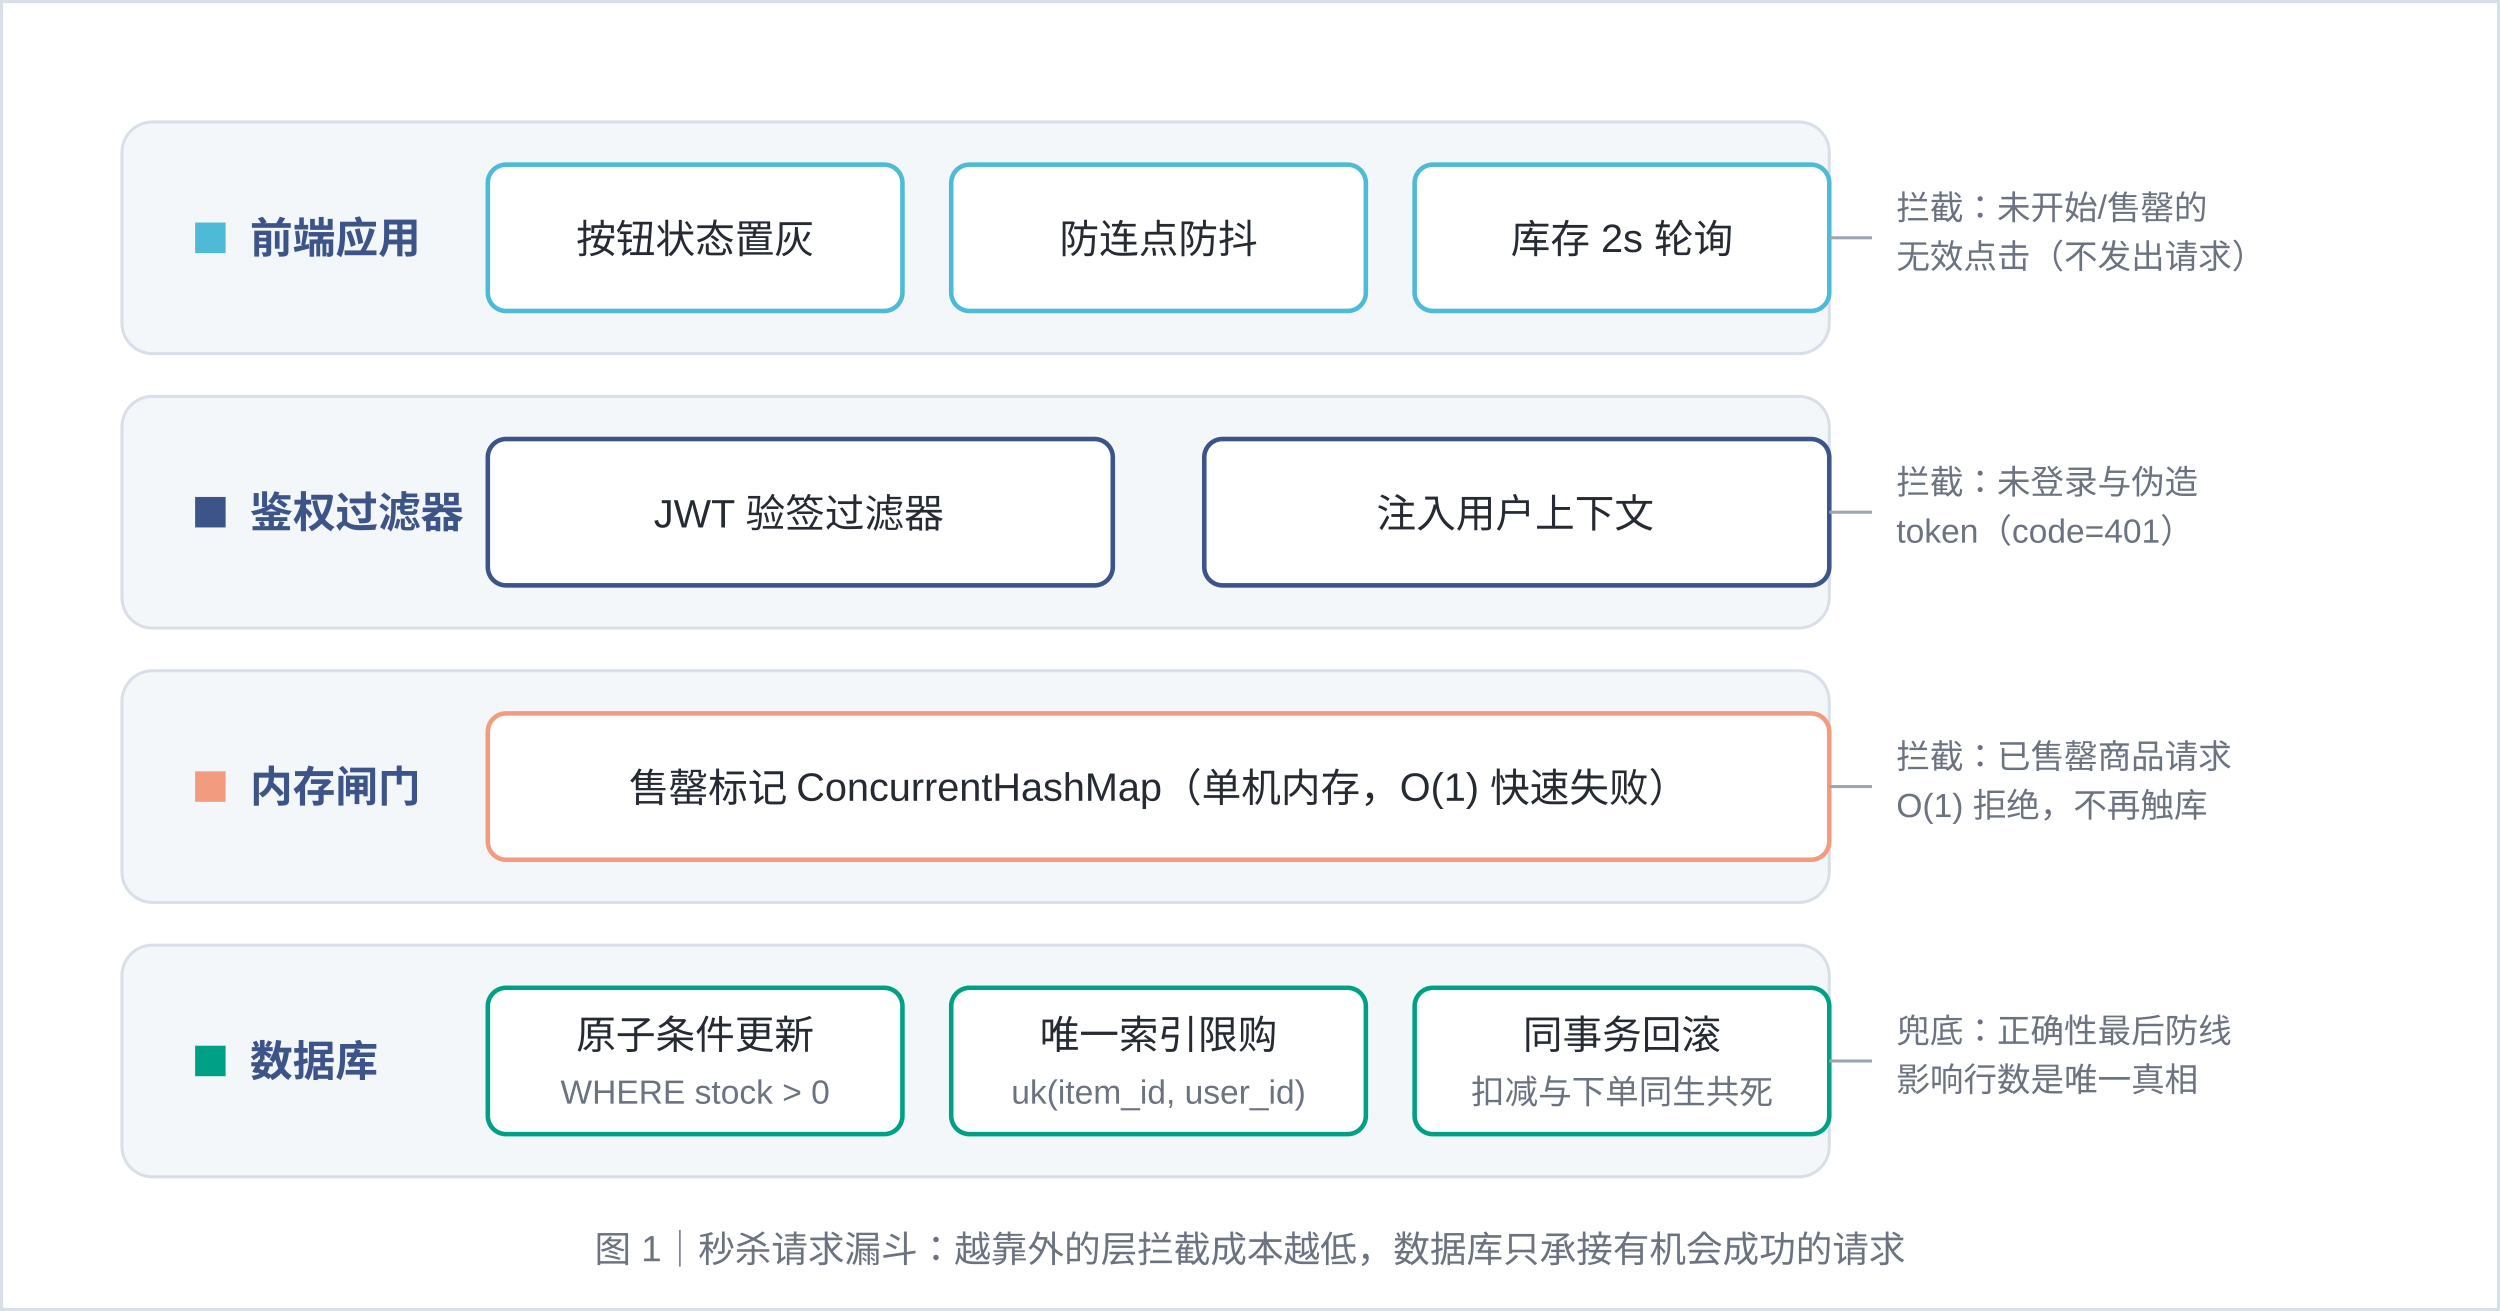
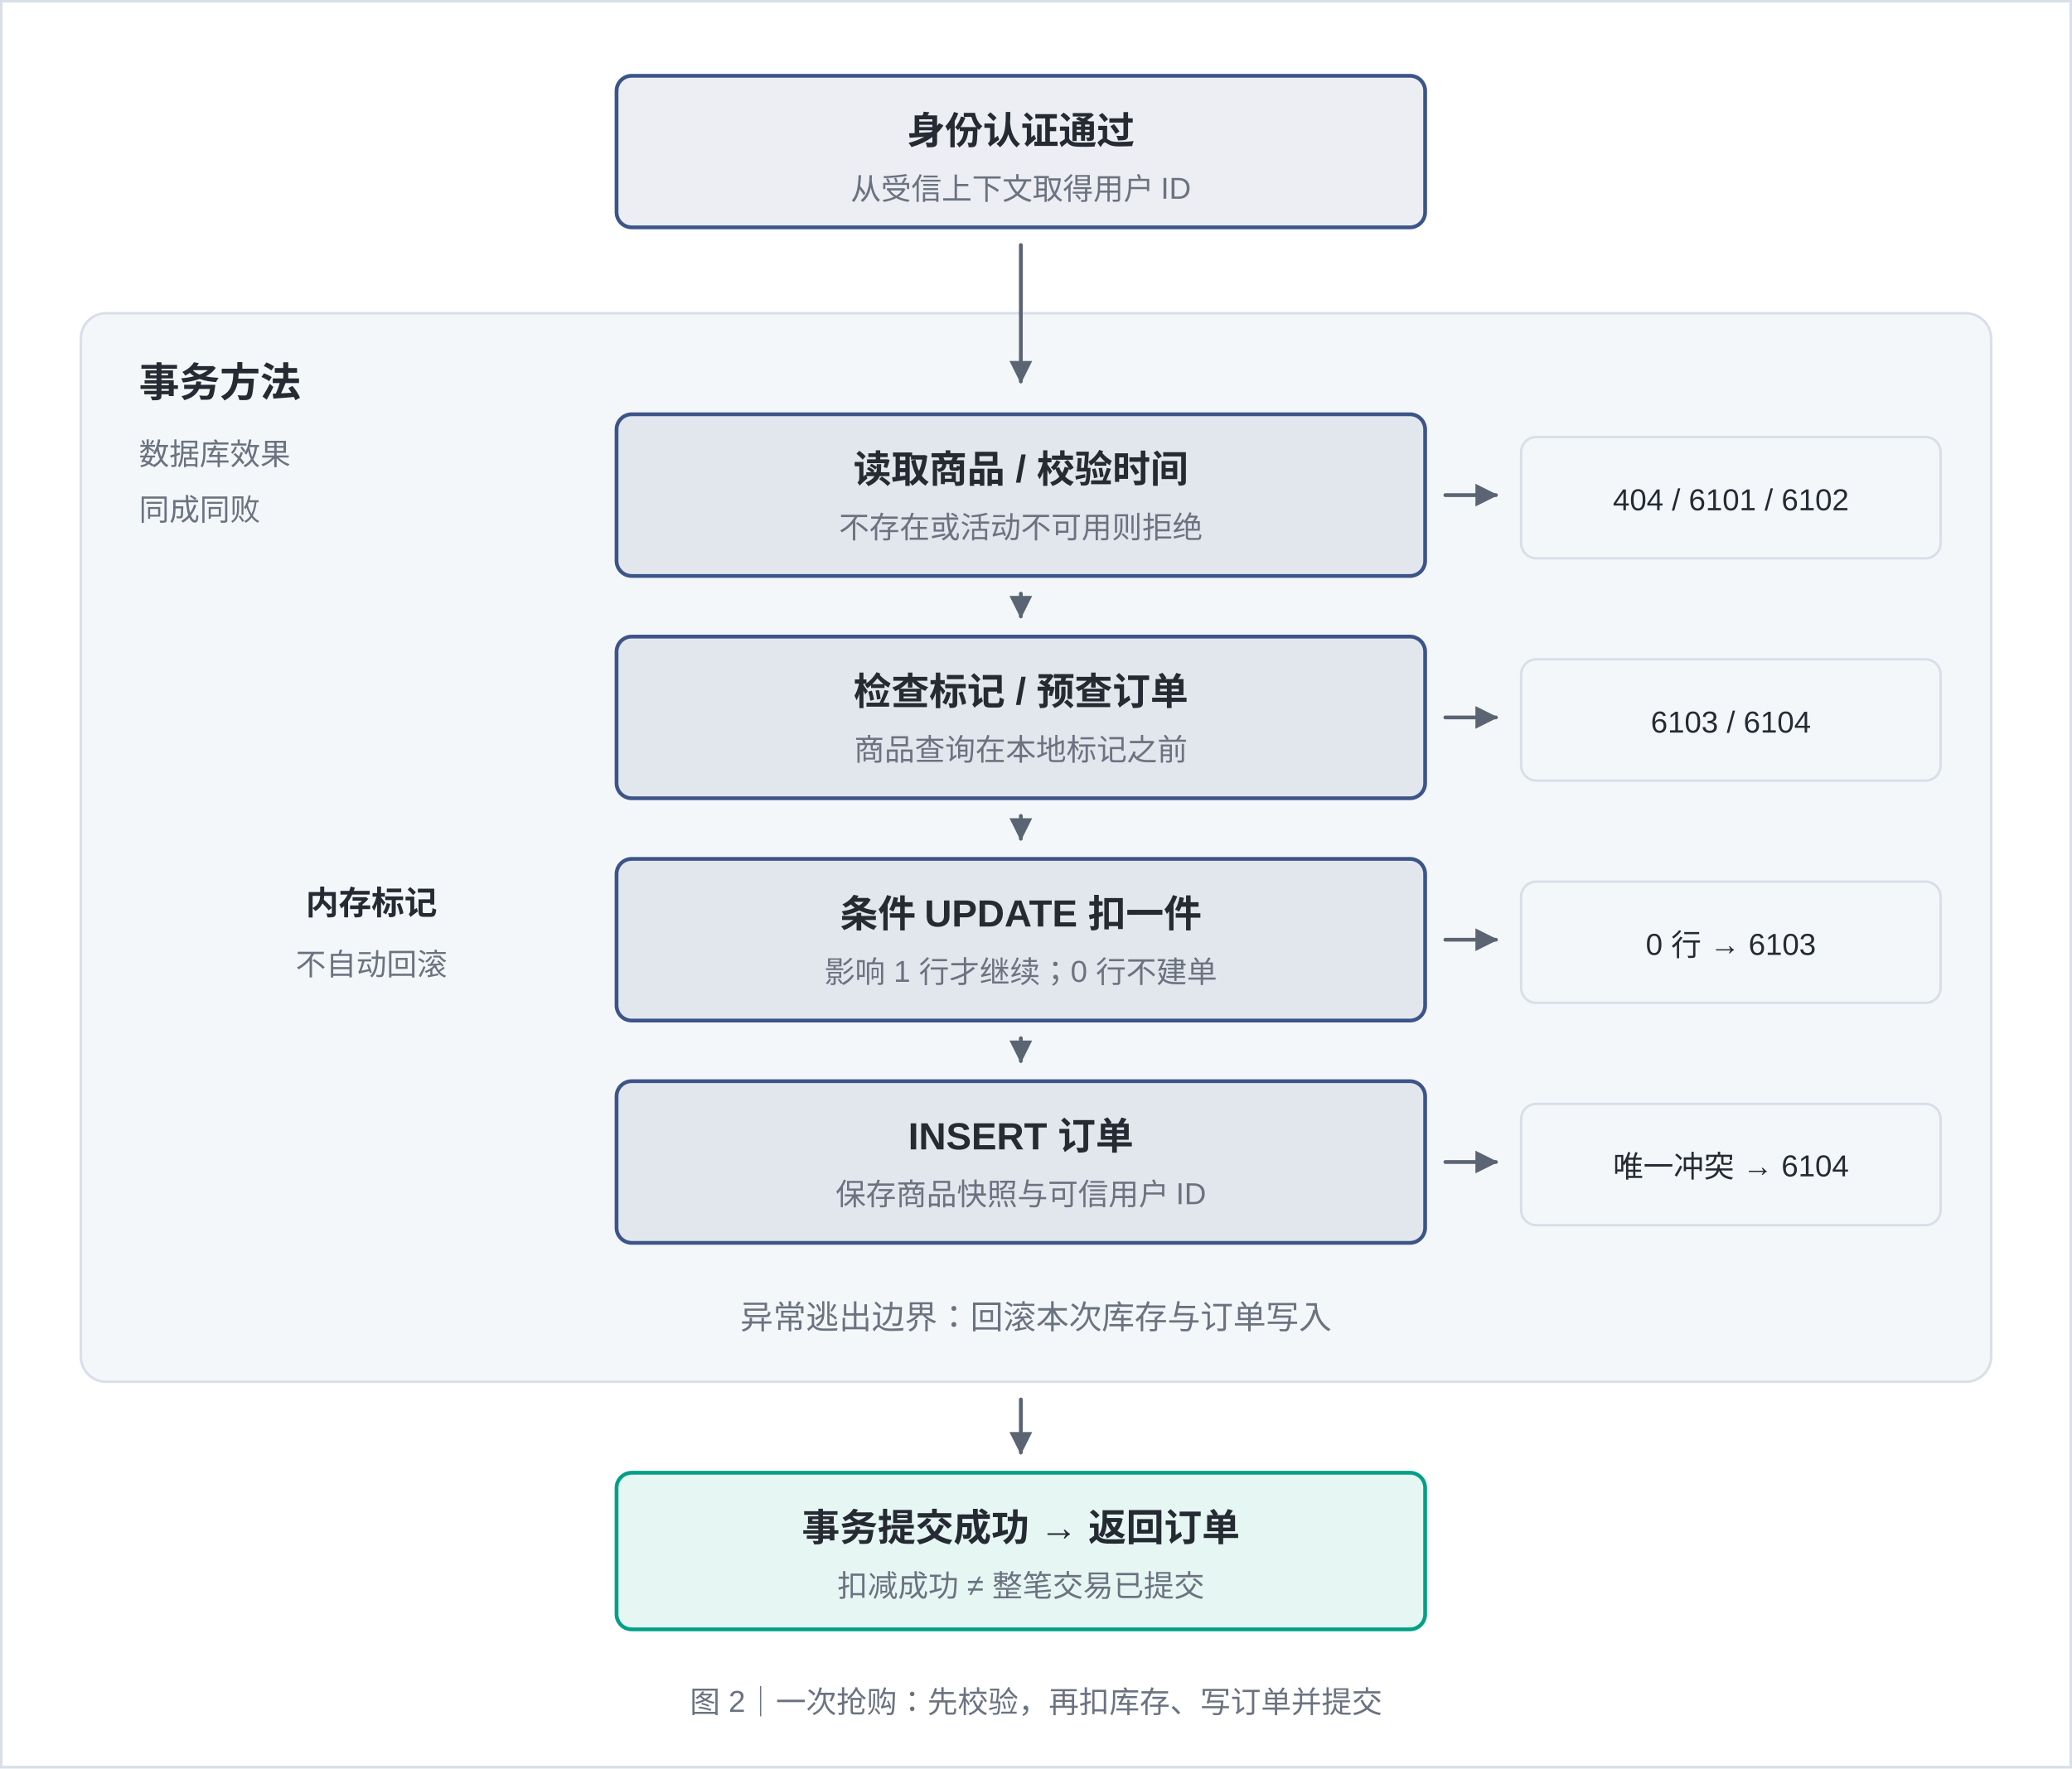
- <svg xmlns="http://www.w3.org/2000/svg" viewBox="0 0 820 430" width="820" height="430" font-family="'Noto Sans SC','PingFang SC','Microsoft YaHei','Helvetica Neue',Arial,sans-serif">
-   <rect width="820" height="430" fill="#FFFFFF" />
-   <rect x="0.5" y="0.5" width="819" height="429" fill="none" stroke="#D9DFE8" />
-   <g fill="#F4F7FA" stroke="#D9DFE8">
-     <rect x="40" y="40" width="560" height="76" rx="10" />
-     <rect x="40" y="130" width="560" height="76" rx="10" />
-     <rect x="40" y="220" width="560" height="76" rx="10" />
-     <rect x="40" y="310" width="560" height="76" rx="10" />
-   </g>
-   <g font-size="14" font-weight="600" fill="#3C5488">
-     <rect x="64" y="73" width="10" height="10" fill="#4DBBD5" />
-     <text x="82" y="83">前端应用</text>
-     <rect x="64" y="163" width="10" height="10" fill="#3C5488" />
-     <text x="82" y="173">鉴权过滤器</text>
-     <rect x="64" y="253" width="10" height="10" fill="#F39B7F" />
-     <text x="82" y="263">内存闸门</text>
-     <rect x="64" y="343" width="10" height="10" fill="#00A087" />
-     <text x="82" y="353">数据库</text>
-   </g>
-   <g fill="#FFFFFF" stroke-width="1.5">
-     <g stroke="#4DBBD5">
-       <rect x="160" y="54" width="136" height="48" rx="6" />
-       <rect x="312" y="54" width="136" height="48" rx="6" />
-       <rect x="464" y="54" width="136" height="48" rx="6" />
-     </g>
-     <g stroke="#3C5488">
-       <rect x="160" y="144" width="205" height="48" rx="6" />
-       <rect x="395" y="144" width="205" height="48" rx="6" />
-     </g>
-     <g stroke="#F39B7F">
-       <rect x="160" y="234" width="440" height="48" rx="6" />
-     </g>
-     <g stroke="#00A087">
-       <rect x="160" y="324" width="136" height="48" rx="6" />
-       <rect x="312" y="324" width="136" height="48" rx="6" />
-       <rect x="464" y="324" width="136" height="48" rx="6" />
-     </g>
-   </g>
-   <g text-anchor="middle" fill="#252A33">
-     <text x="228" y="83" font-size="13" font-weight="500">按钮状态置灰</text>
-     <text x="380" y="83" font-size="13" font-weight="500">防连点防抖</text>
-     <text x="532" y="83" font-size="13" font-weight="500">库存 2s 轮询</text>
-     <text x="262" y="173" font-size="13" font-weight="500">JWT 验签过滤器</text>
-     <text x="497" y="173" font-size="13" font-weight="500">注入用户上下文</text>
-     <text x="380" y="263" font-size="13" font-weight="500">售罄标记 ConcurrentHashMap（单机内存，O(1) 快速失败）</text>
-     <text x="228" y="344" font-size="13" font-weight="500">原子条件更新</text>
-     <text x="228" y="362" font-size="11" fill="#6B7280">WHERE stock &gt; 0</text>
-     <text x="380" y="344" font-size="13" font-weight="500">唯一索引限购</text>
-     <text x="380" y="362" font-size="11" fill="#6B7280">uk(item_id, user_id)</text>
-     <text x="532" y="344" font-size="13" font-weight="500">同事务回滚</text>
-     <text x="532" y="362" font-size="11" fill="#6B7280">扣减与下单同生共死</text>
-   </g>
-   <g stroke="#9AA4B2" stroke-width="1">
-     <line x1="600" y1="78" x2="614" y2="78" />
-     <line x1="600" y1="168" x2="614" y2="168" />
-     <line x1="600" y1="258" x2="614" y2="258" />
-     <line x1="600" y1="348" x2="614" y2="348" />
-   </g>
-   <g font-size="11" fill="#6B7280">
-     <text x="622" y="72">拦截：未开始/售罄的</text>
-     <text x="622" y="88">无效点击（不发出请求）</text>
-     <text x="622" y="162">拦截：未登录与伪造</text>
-     <text x="622" y="178">token（code=401）</text>
-     <text x="622" y="252">拦截：已售罄商品请求</text>
-     <text x="622" y="268">O(1) 拒绝，不再触库</text>
-     <text x="622" y="342">兜底：正确性最后防线</text>
-     <text x="622" y="358">影响行数是唯一真相</text>
-   </g>
-   <text x="410" y="414" text-anchor="middle" font-size="12" fill="#6B7280">图 1｜秒杀请求漏斗：越靠外的层拦截成本越低，数据库只承接有机会成功的请求</text>
+ <svg xmlns="http://www.w3.org/2000/svg" viewBox="0 0 820 700" width="820" height="700" font-family="'Noto Sans SC','PingFang SC','Microsoft YaHei','Helvetica Neue',Arial,sans-serif" role="img" aria-labelledby="figure-title figure-desc">
+   <rect width="820" height="700" fill="#FFFFFF" />
+   <rect x="0.5" y="0.5" width="819" height="699" fill="none" stroke="#D9DFE8" />
+   <defs>
+     <marker id="arrow" viewBox="0 0 10 10" refX="9" refY="5" markerWidth="6" markerHeight="6" orient="auto">
+       <path d="M0 0 L10 5 L0 10 z" fill="#5A6472" />
+     </marker>
+   </defs>
+   <rect x="244" y="30" width="320" height="60" rx="6" fill="#3C5488" fill-opacity="0.1" stroke="#3C5488" stroke-width="1.5" />
+   <text x="404.0" y="57" text-anchor="middle" font-size="15" font-weight="600" fill="#252A33">
+     <tspan x="404.0" dy="0">身份认证通过</tspan>
+   </text>
+   <text x="404.0" y="79" text-anchor="middle" font-size="12" font-weight="400" fill="#6B7280">
+     <tspan x="404.0" dy="0">从受信上下文取得用户 ID</tspan>
+   </text>
+   <rect x="32" y="124" width="756" height="423" rx="10" fill="#F4F7FA" fill-opacity="1" stroke="#D9DFE8" stroke-width="1" />
+   <line x1="404" y1="97" x2="404" y2="151" stroke="#5A6472" stroke-width="1.5" stroke-linecap="round" marker-end="url(#arrow)" />
+   <text x="55" y="157" text-anchor="start" font-size="16" font-weight="600" fill="#252A33">
+     <tspan x="55" dy="0">事务方法</tspan>
+   </text>
+   <text x="55" y="184" text-anchor="start" font-size="12" font-weight="400" fill="#6B7280">
+     <tspan x="55" dy="0">数据库效果</tspan>
+   </text>
+   <text x="55" y="206" text-anchor="start" font-size="12" font-weight="400" fill="#6B7280">
+     <tspan x="55" dy="0">同成同败</tspan>
+   </text>
+   <rect x="244" y="164" width="320" height="64" rx="6" fill="#3C5488" fill-opacity="0.1" stroke="#3C5488" stroke-width="1.5" />
+   <text x="404.0" y="191" text-anchor="middle" font-size="15" font-weight="600" fill="#252A33">
+     <tspan x="404.0" dy="0">读取商品 / 校验时间</tspan>
+   </text>
+   <text x="404.0" y="213" text-anchor="middle" font-size="12" font-weight="400" fill="#6B7280">
+     <tspan x="404.0" dy="0">不存在或活动不可用则拒绝</tspan>
+   </text>
+   <line x1="404" y1="235" x2="404" y2="244" stroke="#5A6472" stroke-width="1.5" stroke-linecap="round" marker-end="url(#arrow)" />
+   <line x1="572" y1="196" x2="592" y2="196" stroke="#5A6472" stroke-width="1.5" stroke-linecap="round" marker-end="url(#arrow)" />
+   <rect x="602" y="173" width="166" height="48" rx="6" fill="#F4F7FA" fill-opacity="1" stroke="#D9DFE8" stroke-width="1" />
+   <text x="685" y="202" text-anchor="middle" font-size="12" font-weight="400" fill="#252A33">
+     <tspan x="685" dy="0">404 / 6101 / 6102</tspan>
+   </text>
+   <rect x="244" y="252" width="320" height="64" rx="6" fill="#3C5488" fill-opacity="0.1" stroke="#3C5488" stroke-width="1.5" />
+   <text x="404.0" y="279" text-anchor="middle" font-size="15" font-weight="600" fill="#252A33">
+     <tspan x="404.0" dy="0">检查标记 / 预查订单</tspan>
+   </text>
+   <text x="404.0" y="301" text-anchor="middle" font-size="12" font-weight="400" fill="#6B7280">
+     <tspan x="404.0" dy="0">商品查询在本地标记之前</tspan>
+   </text>
+   <line x1="404" y1="323" x2="404" y2="332" stroke="#5A6472" stroke-width="1.5" stroke-linecap="round" marker-end="url(#arrow)" />
+   <line x1="572" y1="284" x2="592" y2="284" stroke="#5A6472" stroke-width="1.5" stroke-linecap="round" marker-end="url(#arrow)" />
+   <rect x="602" y="261" width="166" height="48" rx="6" fill="#F4F7FA" fill-opacity="1" stroke="#D9DFE8" stroke-width="1" />
+   <text x="685" y="290" text-anchor="middle" font-size="12" font-weight="400" fill="#252A33">
+     <tspan x="685" dy="0">6103 / 6104</tspan>
+   </text>
+   <rect x="244" y="340" width="320" height="64" rx="6" fill="#3C5488" fill-opacity="0.1" stroke="#3C5488" stroke-width="1.5" />
+   <text x="404.0" y="367" text-anchor="middle" font-size="15" font-weight="600" fill="#252A33">
+     <tspan x="404.0" dy="0">条件 UPDATE 扣一件</tspan>
+   </text>
+   <text x="404.0" y="389" text-anchor="middle" font-size="12" font-weight="400" fill="#6B7280">
+     <tspan x="404.0" dy="0">影响 1 行才继续；0 行不建单</tspan>
+   </text>
+   <line x1="404" y1="411" x2="404" y2="420" stroke="#5A6472" stroke-width="1.5" stroke-linecap="round" marker-end="url(#arrow)" />
+   <line x1="572" y1="372" x2="592" y2="372" stroke="#5A6472" stroke-width="1.5" stroke-linecap="round" marker-end="url(#arrow)" />
+   <rect x="602" y="349" width="166" height="48" rx="6" fill="#F4F7FA" fill-opacity="1" stroke="#D9DFE8" stroke-width="1" />
+   <text x="685" y="378" text-anchor="middle" font-size="12" font-weight="400" fill="#252A33">
+     <tspan x="685" dy="0">0 行 → 6103</tspan>
+   </text>
+   <rect x="244" y="428" width="320" height="64" rx="6" fill="#3C5488" fill-opacity="0.1" stroke="#3C5488" stroke-width="1.5" />
+   <text x="404.0" y="455" text-anchor="middle" font-size="15" font-weight="600" fill="#252A33">
+     <tspan x="404.0" dy="0">INSERT 订单</tspan>
+   </text>
+   <text x="404.0" y="477" text-anchor="middle" font-size="12" font-weight="400" fill="#6B7280">
+     <tspan x="404.0" dy="0">保存商品快照与可信用户 ID</tspan>
+   </text>
+   <line x1="572" y1="460" x2="592" y2="460" stroke="#5A6472" stroke-width="1.5" stroke-linecap="round" marker-end="url(#arrow)" />
+   <rect x="602" y="437" width="166" height="48" rx="6" fill="#F4F7FA" fill-opacity="1" stroke="#D9DFE8" stroke-width="1" />
+   <text x="685" y="466" text-anchor="middle" font-size="12" font-weight="400" fill="#252A33">
+     <tspan x="685" dy="0">唯一冲突 → 6104</tspan>
+   </text>
+   <text x="147" y="362" text-anchor="middle" font-size="13" font-weight="600" fill="#252A33">
+     <tspan x="147" dy="0">内存标记</tspan>
+   </text>
+   <text x="147" y="386" text-anchor="middle" font-size="12" font-weight="400" fill="#6B7280">
+     <tspan x="147" dy="0">不自动回滚</tspan>
+   </text>
+   <text x="410" y="526" text-anchor="middle" font-size="13" font-weight="400" fill="#6B7280">
+     <tspan x="410" dy="0">异常逃出边界：回滚本次库存与订单写入</tspan>
+   </text>
+   <line x1="404" y1="554" x2="404" y2="575" stroke="#5A6472" stroke-width="1.5" stroke-linecap="round" marker-end="url(#arrow)" />
+   <rect x="244" y="583" width="320" height="62" rx="6" fill="#00A087" fill-opacity="0.1" stroke="#00A087" stroke-width="1.5" />
+   <text x="404.0" y="610" text-anchor="middle" font-size="15" font-weight="600" fill="#252A33">
+     <tspan x="404.0" dy="0">事务提交成功 → 返回订单</tspan>
+   </text>
+   <text x="404.0" y="632" text-anchor="middle" font-size="12" font-weight="400" fill="#6B7280">
+     <tspan x="404.0" dy="0">扣减成功 ≠ 整笔交易已提交</tspan>
+   </text>
+   <text x="410" y="678" text-anchor="middle" font-size="12" font-weight="400" fill="#6B7280">
+     <tspan x="410" dy="0">图 2｜一次抢购：先校验，再扣库存、写订单并提交</tspan>
+   </text>
</svg>
